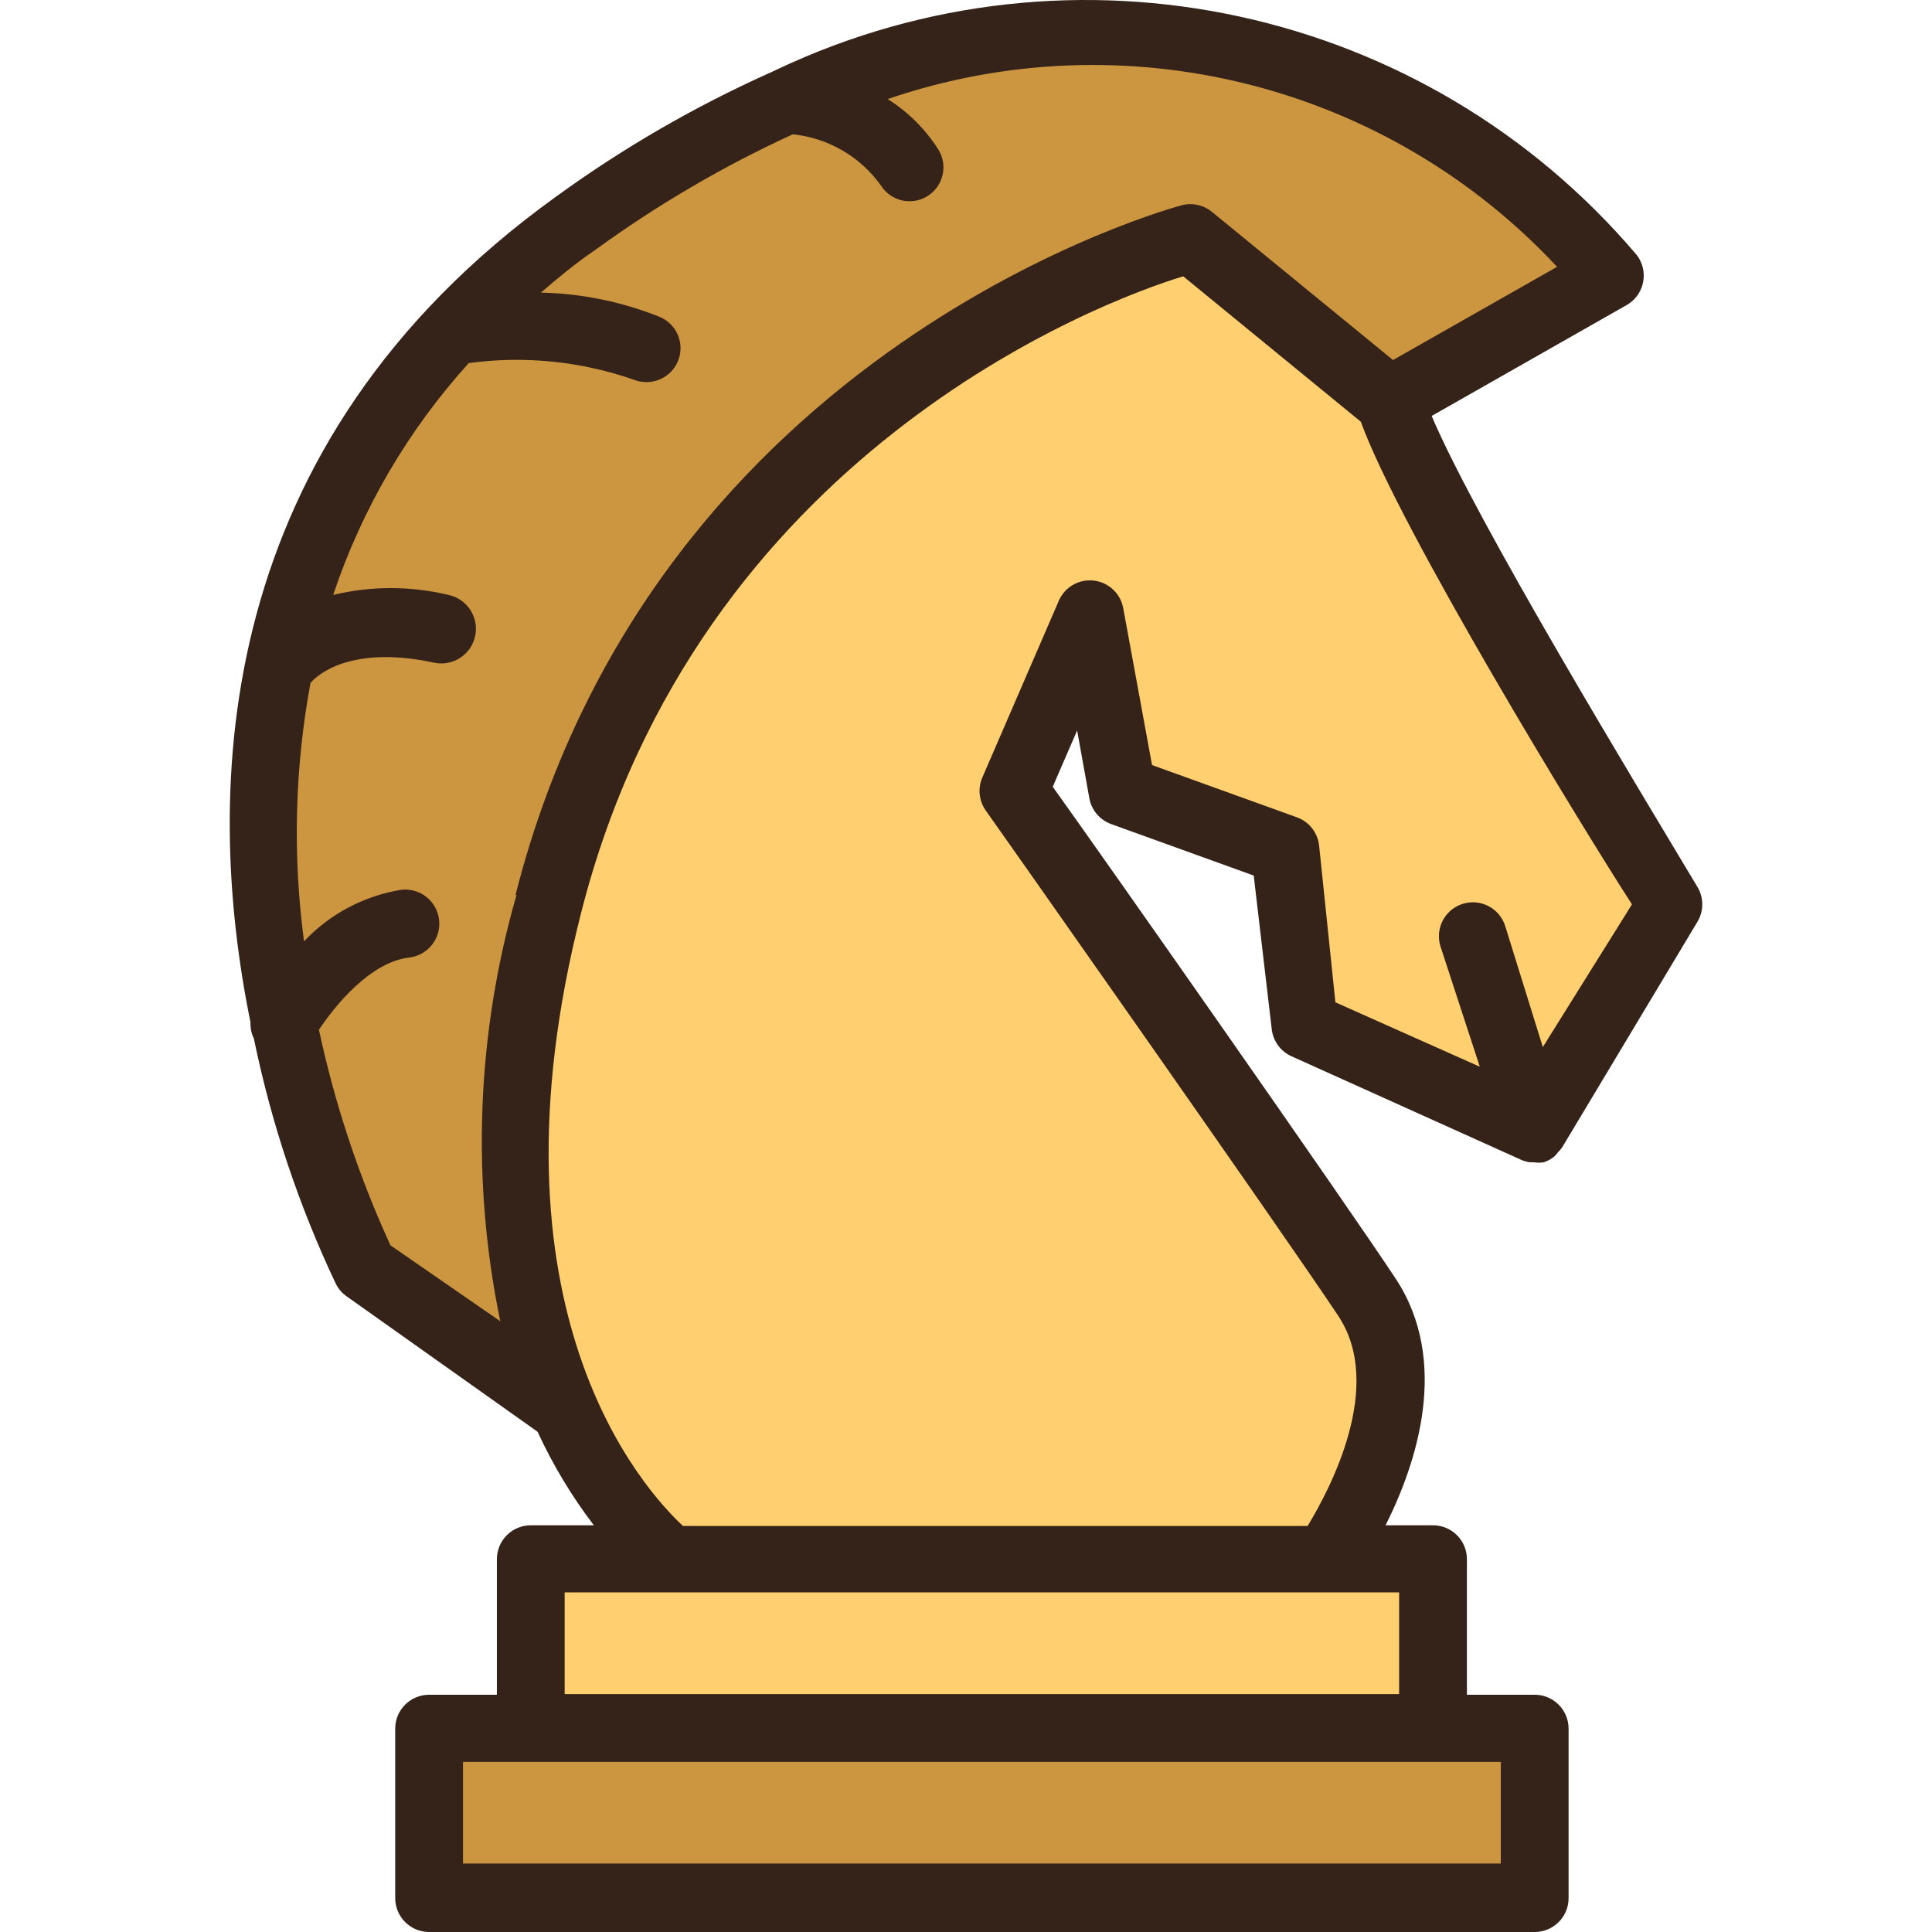
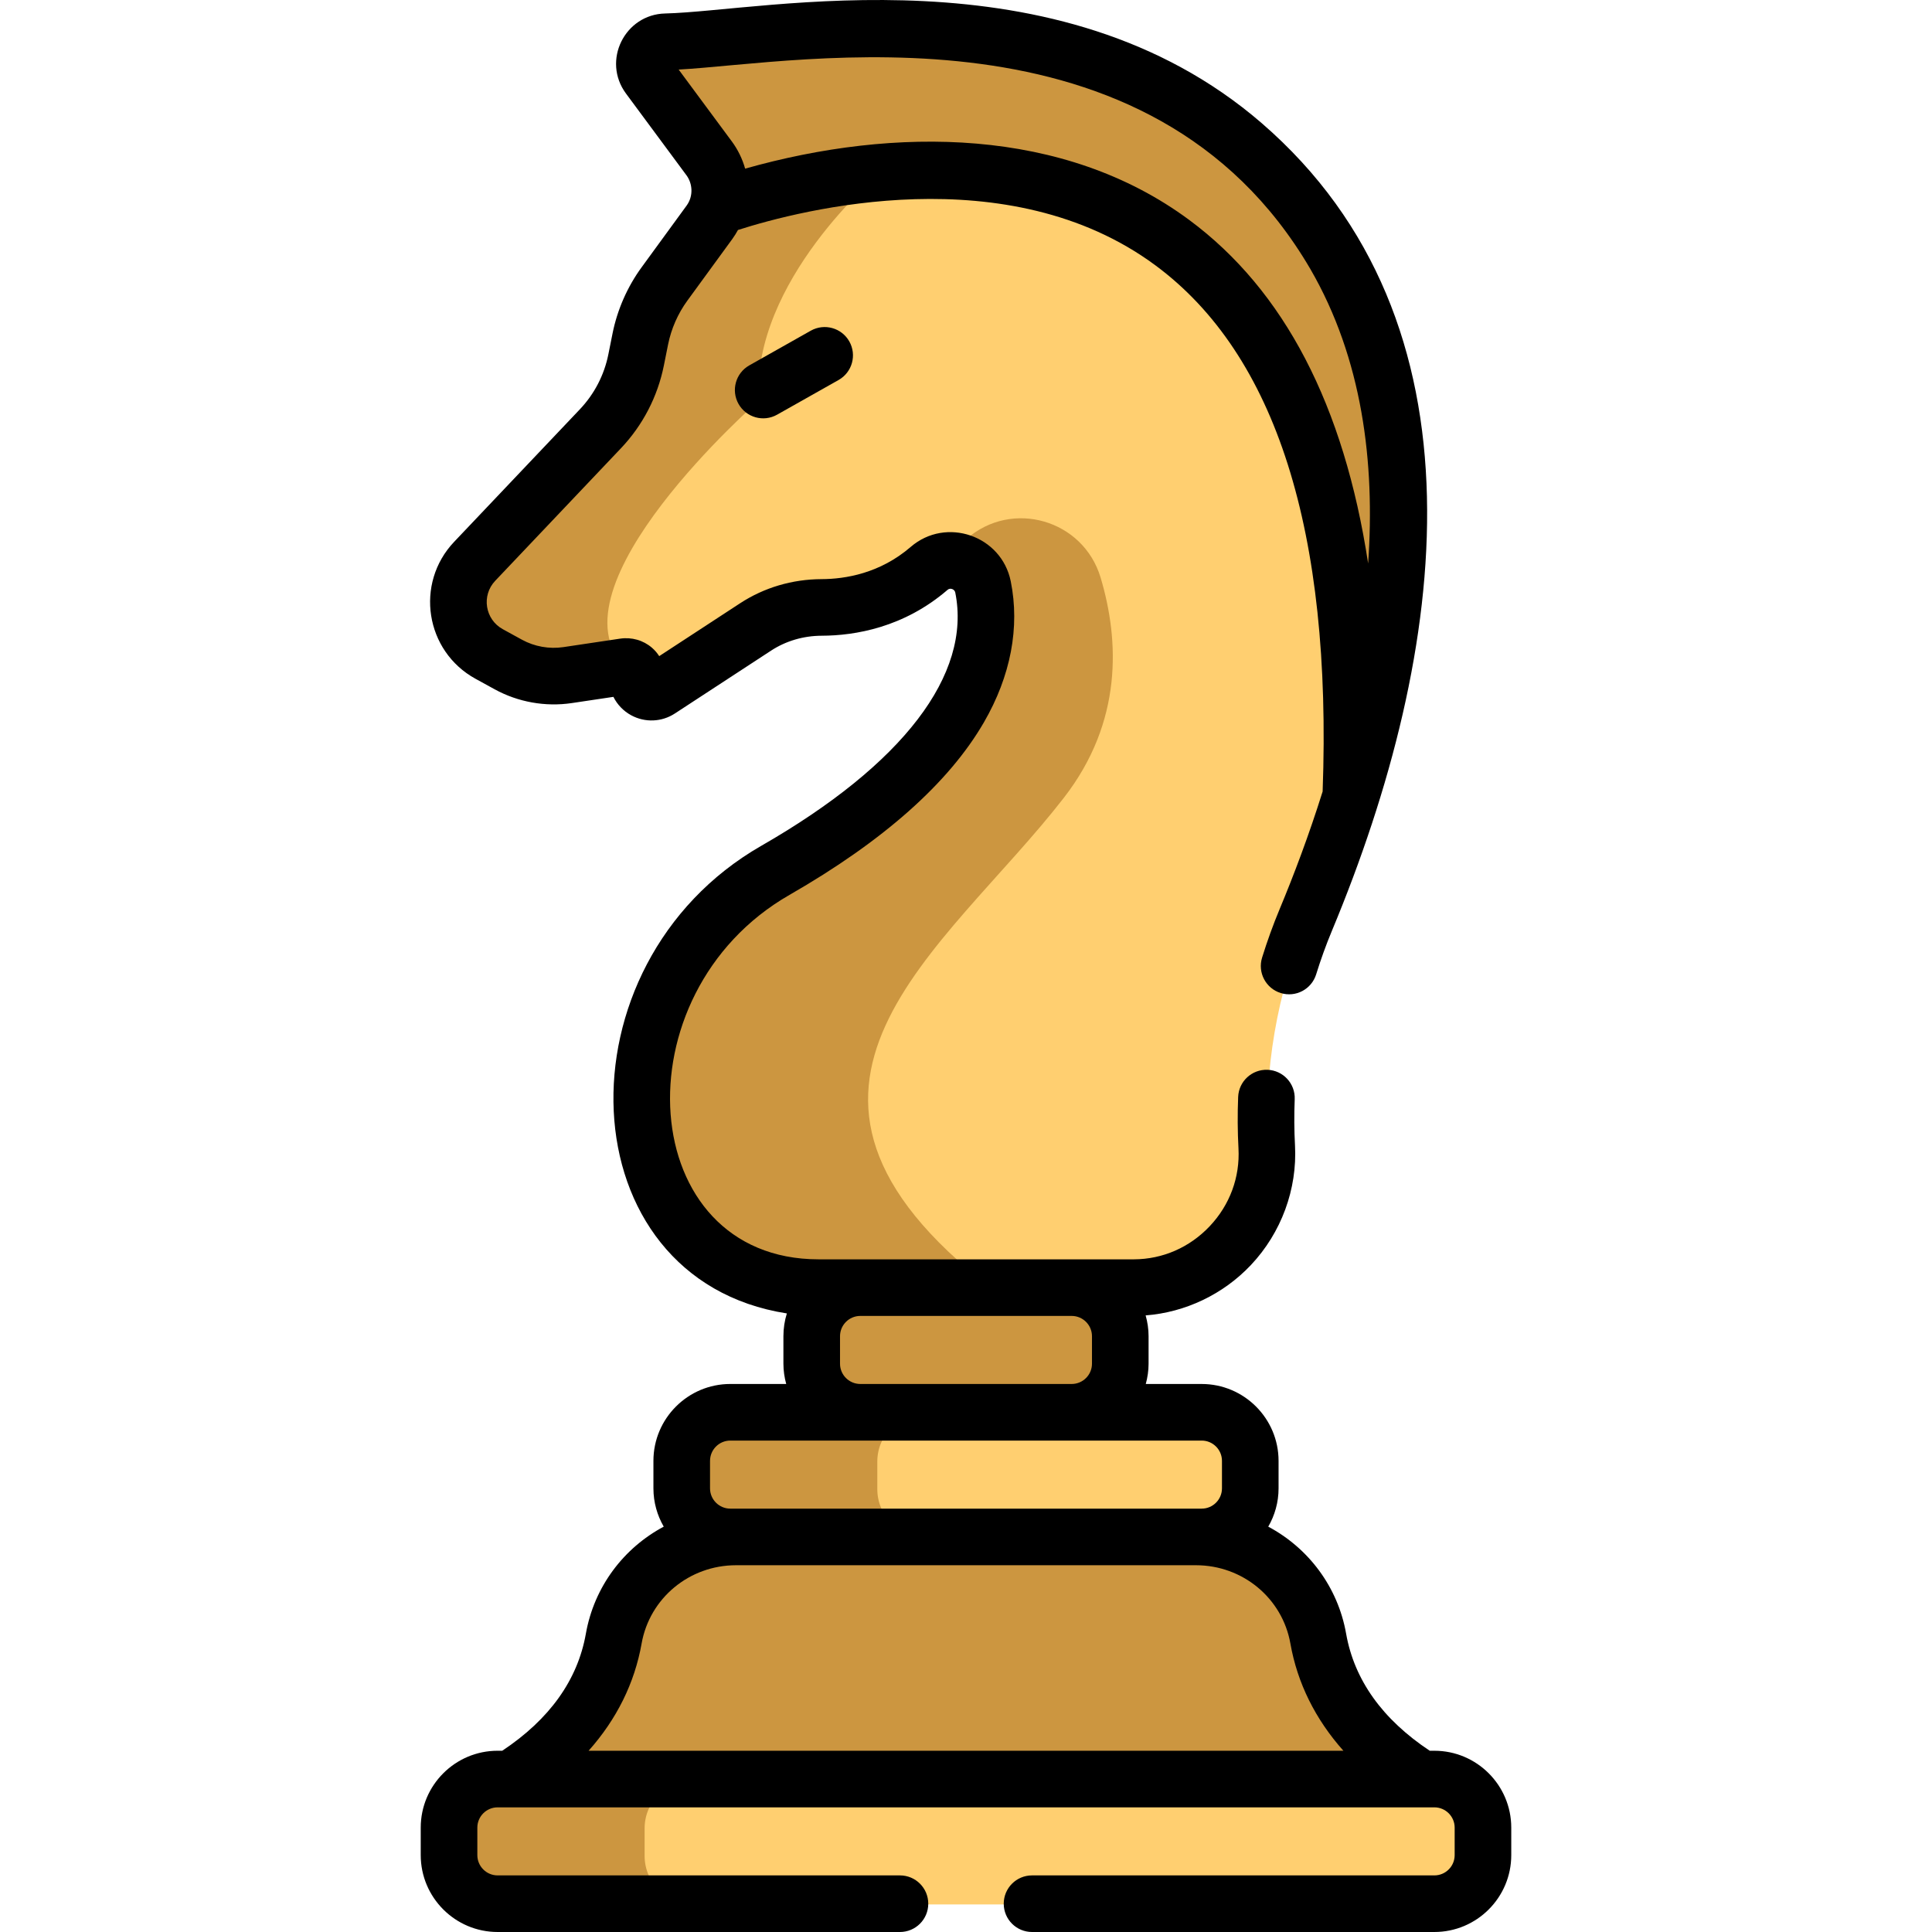
- <svg xmlns="http://www.w3.org/2000/svg" version="1.1" id="Capa_1" x="0px" y="0px" viewBox="0 0 456.022 456.022" style="enable-background:new 0 0 456.022 456.022;" xml:space="preserve">
+ <svg xmlns="http://www.w3.org/2000/svg" version="1.1" width="512" height="512" x="0" y="0" viewBox="0 0 512 512" style="enable-background:new 0 0 512 512" xml:space="preserve" class="">
  <g>
-     <path style="fill:#CC9640;" d="M373.364,57.462c-29.712-31.392-70.861-49.427-114.08-50c-17.72,0.123-35.314,2.983-52.16,8.48   l-16,5.2l12.88,8c-4.909-2.664-10.289-4.348-15.84-4.96h-2.24l-2.08,0.96c-16.89,7.78-32.968,17.213-48,28.16   c-4.24,3.04-8.4,6.32-13.2,10.4l-15.52,13.2l20.4,0.88h0.96h-5.68c-4.303-0.002-8.604,0.238-12.88,0.72h-2.96l-2,2.24   c-15.066,16.651-26.532,36.233-33.68,57.52l-4.72,14l11.76-3.04c-4.309,1.309-8.162,3.804-11.12,7.2l-1.2,1.52v1.92   c-3.89,20.955-4.43,42.395-1.6,63.52l2,16l10.96-11.6l0.8-0.72c-3.589,3.418-6.782,7.229-9.52,11.36l-1.84,2.8l0.72,3.28   c3.896,18.135,9.771,35.787,17.52,52.64l0.88,1.92l44.48,31.2l-4.8-20.48c-6.531-32.132-5.213-65.366,3.84-96.88   c32-124.48,150.48-156.64,152-156.96l46.96,38.48l51.76-29.52L373.364,57.462z" />
-     <path style="fill:#CC9640;" d="M101.284,407.862h260.96v39.84h-260.96V407.862z" />
+     <g>
+       <g>
+         <path d="m284.339 341.436-2.145-2.11h-51.25l-2.626 2.11c-7.081 0-12.875 5.794-12.875 12.875v7.285c0 7.081 5.794 12.875 12.875 12.875l2.876 1.855h51.5l1.645-1.855c7.081 0 12.875-5.794 12.875-12.875v-7.285c0-7.081-5.794-12.875-12.875-12.875z" fill="#cc9640" data-original="#365e7d" style="" class="" />
+         <path d="m249.891 361.596v-7.285c0-7.081 5.794-12.875 12.875-12.875l2.626-2.11h-34.448l-2.626 2.11c-7.081 0-12.875 5.794-12.875 12.875v7.285c0 7.081 5.794 12.875 12.875 12.875l2.876 1.855h34.448l-2.876-1.855c-7.082 0-12.875-5.794-12.875-12.875z" fill="#cc9640" data-original="#2b4d66" style="" class="" />
+         <path d="m358.297 211.396 3.022-23.445c5.5-47.5-15.333-88.982-15.333-88.982-37-85.899-142-55.268-142-55.268l-13.59 11.373c-.458 1.423-1.144 2.791-2.06 4.047l-11.911 16.329c-3.17 4.346-5.358 9.328-6.413 14.603l-1.102 5.51c-1.373 6.864-4.658 13.201-9.476 18.279l-33.31 35.111c-7.082 7.465-5.185 19.611 3.835 24.562l5.076 2.785c4.79 2.628 10.308 3.615 15.712 2.808l15.012-2.241c1.893-.282 3.442 1.052 3.442 2.967 0 3.014 3.346 4.825 5.869 3.176l25.505-16.667c5.204-3.401 11.289-5.146 17.505-5.167 7.417-.025 18.563-1.795 28.487-10.356 5.019-4.329 12.955-1.586 14.266 4.911 3.271 16.205-1.605 44.47-55.03 75.128-25.561 14.668-39.614 43.854-34.222 72.827.024.127.048.255.072.383 4.191 21.829 23.562 37.446 45.79 37.367h83.38c20.133-.072 36.295-17.215 35.202-37.318-1.107-20.356 2.326-40.891 10.319-60.051 4.12-9.877 8.265-20.904 11.953-32.671z" fill="#ffcf70" data-original="#407093" style="" class="" />
+         <path d="m201.069 106.201c-2-31.75 31.96-60.197 31.96-60.197l-3.46-6.795c-15.283 1.488-25.584 4.492-25.584 4.492l-13.59 11.373c-.458 1.423-1.144 2.791-2.06 4.047l-11.911 16.329c-3.17 4.346-5.358 9.328-6.413 14.603l-1.102 5.51c-1.373 6.864-4.658 13.201-9.476 18.279l-33.31 35.111c-7.082 7.465-5.185 19.611 3.835 24.562l5.076 2.785c4.79 2.628 10.308 3.615 15.712 2.808l15.012-2.241c-21.308-21.084 35.311-70.666 35.311-70.666z" fill="#cc9640" data-original="#365e7d" style="" class="" />
+         <path d="m358.297 211.396c15.543-49.586 22.948-112.356-14.097-157.99-51-62.826-137.844-42.845-167.415-42.132-4.707.113-7.333 5.475-4.532 9.26l16.026 21.656c2.793 3.775 3.5 8.584 2.118 12.884 23.572-8.207 176.11-53.332 167.9 156.322z" fill="#cc9640" data-original="#365e7d" style="" class="" />
+         <path d="m233.027 46-19.176-37.666c-15.567.971-28.642 2.736-37.066 2.939-4.707.113-7.333 5.475-4.532 9.26l16.026 21.656c2.793 3.775 3.5 8.584 2.118 12.884 6.476-2.254 22.69-7.295 42.63-9.073z" fill="#cc9640" data-original="#2b4d66" style="" class="" />
+         <path d="m349.679 434.45c-2.763-15.642-16.521-26.944-32.405-26.944l-5.958-3.554h-109.976l-5.958 3.554c-15.884 0-29.642 11.302-32.405 26.944-2.107 11.93-9.079 25.812-27.316 37.217l3.158 4.784h234.5l3.675-4.784c-18.236-11.405-25.208-25.287-27.315-37.217z" fill="#cc9640" data-original="#365e7d" style="" class="" />
+         <path d="m214.477 434.45c2.763-15.642 16.521-26.944 32.405-26.944l5.958-3.554h-51.5l-5.958 3.554c-15.884 0-29.642 11.302-32.405 26.944-2.107 11.93-9.079 25.812-27.316 37.217l3.158 4.784h51.5l-3.158-4.784c18.237-11.405 25.209-25.287 27.316-37.217z" fill="#cc9640" data-original="#2b4d66" style="" class="" />
+         <path d="m380.453 471.667h-199.6c-5.86 1.312-10.277 6.563-10.277 12.804v7.427c0 6.24 4.417 11.492 10.277 12.804h199.599c7.081 0 12.875-5.794 12.875-12.875v-7.285c.001-7.082-5.793-12.875-12.874-12.875z" fill="#ffcf70" data-original="#407093" style="" class="" />
+         <path d="m170.828 491.826v-7.285c0-7.082 5.794-12.875 12.875-12.875h-51.5c-7.081 0-12.875 5.793-12.875 12.875v7.285c0 7.081 5.794 12.875 12.875 12.875h51.5c-7.081 0-12.875-5.794-12.875-12.875z" fill="#cc9640" data-original="#365e7d" style="" class="" />
+         <path d="m318.787 374.471h-76.309c-5.844 1.328-10.243 6.571-10.243 12.802v7.432c0 6.23 4.4 11.474 10.243 12.802h76.309c7.081 0 12.875-5.794 12.875-12.875v-7.285c0-7.083-5.794-12.876-12.875-12.876z" fill="#ffcf70" data-original="#407093" style="" class="" />
+         <g fill="#365e7d">
+           <path d="m232.495 394.63v-7.285c0-7.081 5.794-12.875 12.875-12.875h-51.5c-7.081 0-12.875 5.794-12.875 12.875v7.285c0 7.081 5.794 12.875 12.875 12.875h51.5c-7.082 0-12.875-5.794-12.875-12.875z" fill="#cc9640" data-original="#365e7d" style="" class="" />
+           <path d="m256.154 142.821-7.658 6.738v.003c4.91-2.351 11.186.455 12.34 6.168 3.271 16.205-1.605 44.47-55.03 75.128-25.561 14.668-39.614 43.854-34.222 72.827.024.127.048.255.072.383 4.191 21.829 23.562 37.446 45.79 37.367h45.322c-68.896-53.194-12.446-89.235 19.187-130.04 15.629-20.161 14.683-41.686 9.726-58.304-4.586-15.362-23.491-20.859-35.527-10.27z" fill="#cc9640" data-original="#365e7d" style="" class="" />
+         </g>
+       </g>
+       <g>
+         <path d="m214.861 87.638-16.294 9.193c-3.607 2.036-4.882 6.61-2.847 10.218 2.034 3.603 6.603 4.884 10.218 2.847l16.294-9.193c3.607-2.036 4.882-6.61 2.847-10.218-2.035-3.607-6.608-4.881-10.218-2.847z" fill="#000000" data-original="#000000" style="" />
+         <path d="m131.875 512h106.625c4.143 0 7.5-3.358 7.5-7.5s-3.357-7.5-7.5-7.5h-106.625c-2.964 0-5.375-2.411-5.375-5.375v-7.284c0-2.964 2.411-5.375 5.375-5.375h248.25c2.964 0 5.375 2.411 5.375 5.375v7.284c0 2.964-2.411 5.375-5.375 5.375h-106.625c-4.143 0-7.5 3.358-7.5 7.5s3.357 7.5 7.5 7.5h106.625c11.234 0 20.375-9.14 20.375-20.375v-7.284c0-11.235-9.141-20.375-20.375-20.375h-1.23c-12.532-8.323-19.992-18.748-22.159-31.021-2.202-12.469-10.033-22.712-20.636-28.366 1.728-2.992 2.733-6.452 2.733-10.148v-7.285c0-11.235-9.141-20.375-20.375-20.375h-14.816c.471-1.716.743-3.512.743-5.375v-7.285c0-1.913-.284-3.757-.779-5.514 10.529-.817 20.559-5.577 27.898-13.353 8.057-8.538 12.315-20.104 11.683-31.734-.216-3.961-.241-8.069-.076-12.209.165-4.139-3.056-7.628-7.195-7.793-4.146-.159-7.628 3.057-7.793 7.195-.184 4.61-.155 9.194.086 13.623.417 7.656-2.287 14.98-7.613 20.624-5.322 5.639-12.47 8.76-20.1 8.787-9.818 0-73.596 0-83.406 0-.049 0-.095 0-.143 0-48.573 0-53.449-70.34-7.737-96.572 24.888-14.282 42.226-29.668 51.532-45.729 7.114-12.278 9.575-25.207 7.116-37.388-2.447-12.127-17.149-17.185-26.517-9.106-8.131 7.015-17.329 8.513-23.613 8.535-7.765.026-15.228 2.235-21.582 6.388l-21.447 14.015c-.532-.828-1.183-1.582-1.939-2.234-2.298-1.979-5.367-2.853-8.435-2.396l-15.012 2.241c-3.76.562-7.665-.137-10.997-1.965l-5.075-2.786c-4.709-2.584-5.705-8.923-2.003-12.824l33.31-35.111c5.799-6.11 9.736-13.708 11.39-21.97l1.103-5.511c.836-4.179 2.605-8.209 5.118-11.654l11.91-16.329c.563-.772 1.054-1.577 1.504-2.396 16.706-5.345 71.58-19.543 110.656 9.397 31.903 23.628 46.794 70.534 44.283 139.408-3.641 11.607-7.651 22.201-11.417 31.229-1.706 4.091-3.264 8.397-4.629 12.801-1.228 3.956.985 8.158 4.941 9.385 3.961 1.228 8.158-.987 9.385-4.942 1.227-3.954 2.621-7.812 4.146-11.469 31.059-74.454 42.381-161.426-18.597-214.14-54.18-46.798-131.497-29.679-158.066-29.04-10.729.254-16.807 12.535-10.38 21.22l16.025 21.656c1.592 2.152 1.916 5.462.027 8.05l-11.91 16.329c-3.784 5.188-6.449 11.257-7.708 17.551l-1.103 5.51c-1.098 5.486-3.712 10.531-7.563 14.588l-33.311 35.111c-10.465 11.031-7.675 28.977 5.669 36.298l5.076 2.786c6.189 3.396 13.443 4.691 20.427 3.651l11.034-1.647c1.019 2.041 2.65 3.762 4.731 4.888 3.652 1.977 8.077 1.793 11.553-.479l25.506-16.667c3.924-2.564 8.567-3.928 13.428-3.945 8.815-.03 21.759-2.167 33.36-12.177.689-.593 1.839-.16 2.016.716 4.39 21.751-13.868 45.595-51.412 67.139-54.815 31.456-51.697 114.8 6.786 123.92-.593 1.908-.914 3.936-.914 6.036v7.285c0 1.863.272 3.659.743 5.375h-14.816c-11.234 0-20.375 9.14-20.375 20.375v7.285c0 3.697 1.005 7.156 2.733 10.148-10.603 5.655-18.434 15.898-20.636 28.367-2.167 12.274-9.628 22.698-22.159 31.021h-1.229c-11.234 0-20.375 9.14-20.375 20.375v7.284c.002 11.236 9.142 20.377 20.377 20.377zm47.977-493.562c32.681-1.805 124.961-19.814 167.43 52.898 13.707 23.681 17.169 51.135 15.289 77.994-6.379-41.884-22.236-72.394-47.416-91.042-33.196-24.584-77.933-24.836-117.687-13.594-.734-2.638-1.988-5.137-3.49-7.166zm42.762 335.671c0-2.964 2.411-5.375 5.375-5.375h56.021c2.964 0 5.375 2.411 5.375 5.375v7.285c0 2.964-2.411 5.375-5.375 5.375h-56.021c-2.964 0-5.375-2.411-5.375-5.375zm-34.448 33.035c0-2.964 2.411-5.375 5.375-5.375h124.917c2.964 0 5.375 2.411 5.375 5.375v7.285c0 2.964-2.411 5.375-5.375 5.375-8.959 0-110.045 0-124.917 0-2.964 0-5.375-2.411-5.375-5.375zm-18.132 48.408c2.123-12.022 12.646-20.749 25.02-20.749h121.892c12.374 0 22.896 8.726 25.02 20.749 1.853 10.491 6.626 20.086 14.048 28.413h-200.028c7.423-8.326 12.195-17.921 14.048-28.413z" fill="#000000" data-original="#000000" style="" />
+       </g>
+     </g>
  </g>
-   <g>
-     <path style="fill:#FFCF70;" d="M125.284,368.022h212.88v39.84h-212.88V368.022z" />
-     <path style="fill:#FFCF70;" d="M265.044,186.582l38.48,13.84l4.24,41.52l54.48,24.56l32-53.36l-2.56-4.16   c-25.92-41.84-56-93.28-62.96-112l-0.72-2.08l-47.04-38.8l-4.16,1.36c-19.6,6.24-118.8,43.28-147.44,155.76   c-25.2,98.88,17.52,144.56,26.32,152.72l2.32,2.16h155.2l2.32-3.84c6.56-10.8,20.48-38,7.12-58.08   c-11.6-17.52-66.32-95.36-82.8-118.72l-0.48-0.72l18-41.6L265.044,186.582z" />
-   </g>
-   <path style="fill:#35231A;" d="M337.924,98.182l46-26.16c3.845-2.176,5.198-7.058,3.021-10.903c-0.185-0.327-0.392-0.64-0.621-0.937  c-49.902-58.803-133.066-76.781-202.8-43.84l-1.36,0.64c-17.997,8.033-35.103,17.926-51.04,29.52  c-80.96,58.32-83.28,139.44-72,194.8c-0.056,1.327,0.219,2.646,0.8,3.84c4.119,20.01,10.619,39.455,19.36,57.92  c0.583,1.145,1.434,2.133,2.48,2.88l45.12,32c3.606,7.823,8.06,15.228,13.28,22.08h-14.88c-4.418,0-8,3.582-8,8v32h-16  c-4.418,0-8,3.582-8,8v40c0,4.418,3.582,8,8,8h260.96c4.418,0,8-3.582,8-8v-40c0-4.418-3.582-8-8-8h-16v-32c0-4.418-3.582-8-8-8  h-11.2c7.28-14.48,15.36-38.64,2.32-58.32c-11.84-17.92-67.92-97.92-80.88-116l5.76-13.28l2.88,16  c0.508,2.791,2.456,5.105,5.12,6.08l33.68,12.16l4.24,36.16c0.284,2.832,2.051,5.299,4.64,6.48l54.48,24.56  c0.592,0.233,1.21,0.394,1.84,0.48h0.88c0.795,0.121,1.605,0.121,2.4,0c0.935-0.318,1.803-0.806,2.56-1.44  c0.291-0.299,0.559-0.62,0.8-0.96c0.354-0.343,0.675-0.718,0.96-1.12l32-53.36c1.429-2.475,1.429-5.525,0-8  C386.164,185.142,348.564,123.222,337.924,98.182L337.924,98.182z M121.924,211.222c-9.428,32.738-10.746,67.279-3.84,100.64  l-25.92-17.92c-7.47-16.292-13.131-33.354-16.88-50.88c3.92-5.92,12.24-16,21.28-17.04c4.418-0.508,7.588-4.502,7.08-8.92  c-0.508-4.418-4.502-7.588-8.92-7.08c-8.783,1.415-16.854,5.689-22.96,12.16c-2.713-20.273-2.2-40.847,1.52-60.96  c0.56-0.72,8-9.36,29.2-4.8c4.418,0.928,8.752-1.902,9.68-6.32c0.928-4.418-1.902-8.752-6.32-9.68c-8.94-2.147-18.26-2.147-27.2,0  c6.772-20.255,17.667-38.887,32-54.72c13.029-1.771,26.292-0.456,38.72,3.84c1.011,0.431,2.101,0.649,3.2,0.64  c4.418,0.036,8.029-3.516,8.065-7.934c0.026-3.23-1.893-6.16-4.865-7.426c-8.937-3.595-18.45-5.546-28.08-5.76  c4-3.44,8-6.8,12.72-10c14.625-10.651,30.275-19.816,46.72-27.36c8.347,0.851,15.924,5.252,20.8,12.08  c2.364,3.733,7.307,4.844,11.04,2.48s4.844-7.307,2.48-11.04c-3.051-4.778-7.121-8.822-11.92-11.84  c55.869-19.078,117.733-3.573,158,39.6l-38.72,22l-42.72-34.96c-1.959-1.622-4.572-2.216-7.04-1.6  c-1.2,0.32-124.32,32.88-157.36,162.8H121.924z M354.244,415.862v24h-244.96v-24H354.244z M330.244,375.862v24h-196.96v-24h196.88  H330.244z M364.164,247.142l-8.88-28.56c-1.325-4.219-5.821-6.565-10.04-5.24c-4.219,1.325-6.565,5.821-5.24,10.04l9.28,28.4  l-34.08-15.2l-3.84-36.96c-0.316-3.071-2.371-5.686-5.28-6.72l-34.16-12.32l-6.8-37.04c-0.797-4.346-4.965-7.223-9.311-6.427  c-2.617,0.48-4.824,2.229-5.889,4.667l-18,41.6c-1.19,2.617-0.885,5.671,0.8,8c0.72,0.96,70.16,99.6,83.2,119.28  c10.88,16.48-1.92,40.72-7.28,49.52h-147.44c-9.12-8.48-48-50.96-24-144.88c27.52-108,122-144,142.08-150.08l41.92,34.32  c9.04,25.04,52.4,96,64,113.92L364.164,247.142z" />
-   <g>
- </g>
-   <g>
- </g>
-   <g>
- </g>
-   <g>
- </g>
-   <g>
- </g>
-   <g>
- </g>
-   <g>
- </g>
-   <g>
- </g>
-   <g>
- </g>
-   <g>
- </g>
-   <g>
- </g>
-   <g>
- </g>
-   <g>
- </g>
-   <g>
- </g>
-   <g>
- </g>
</svg>
